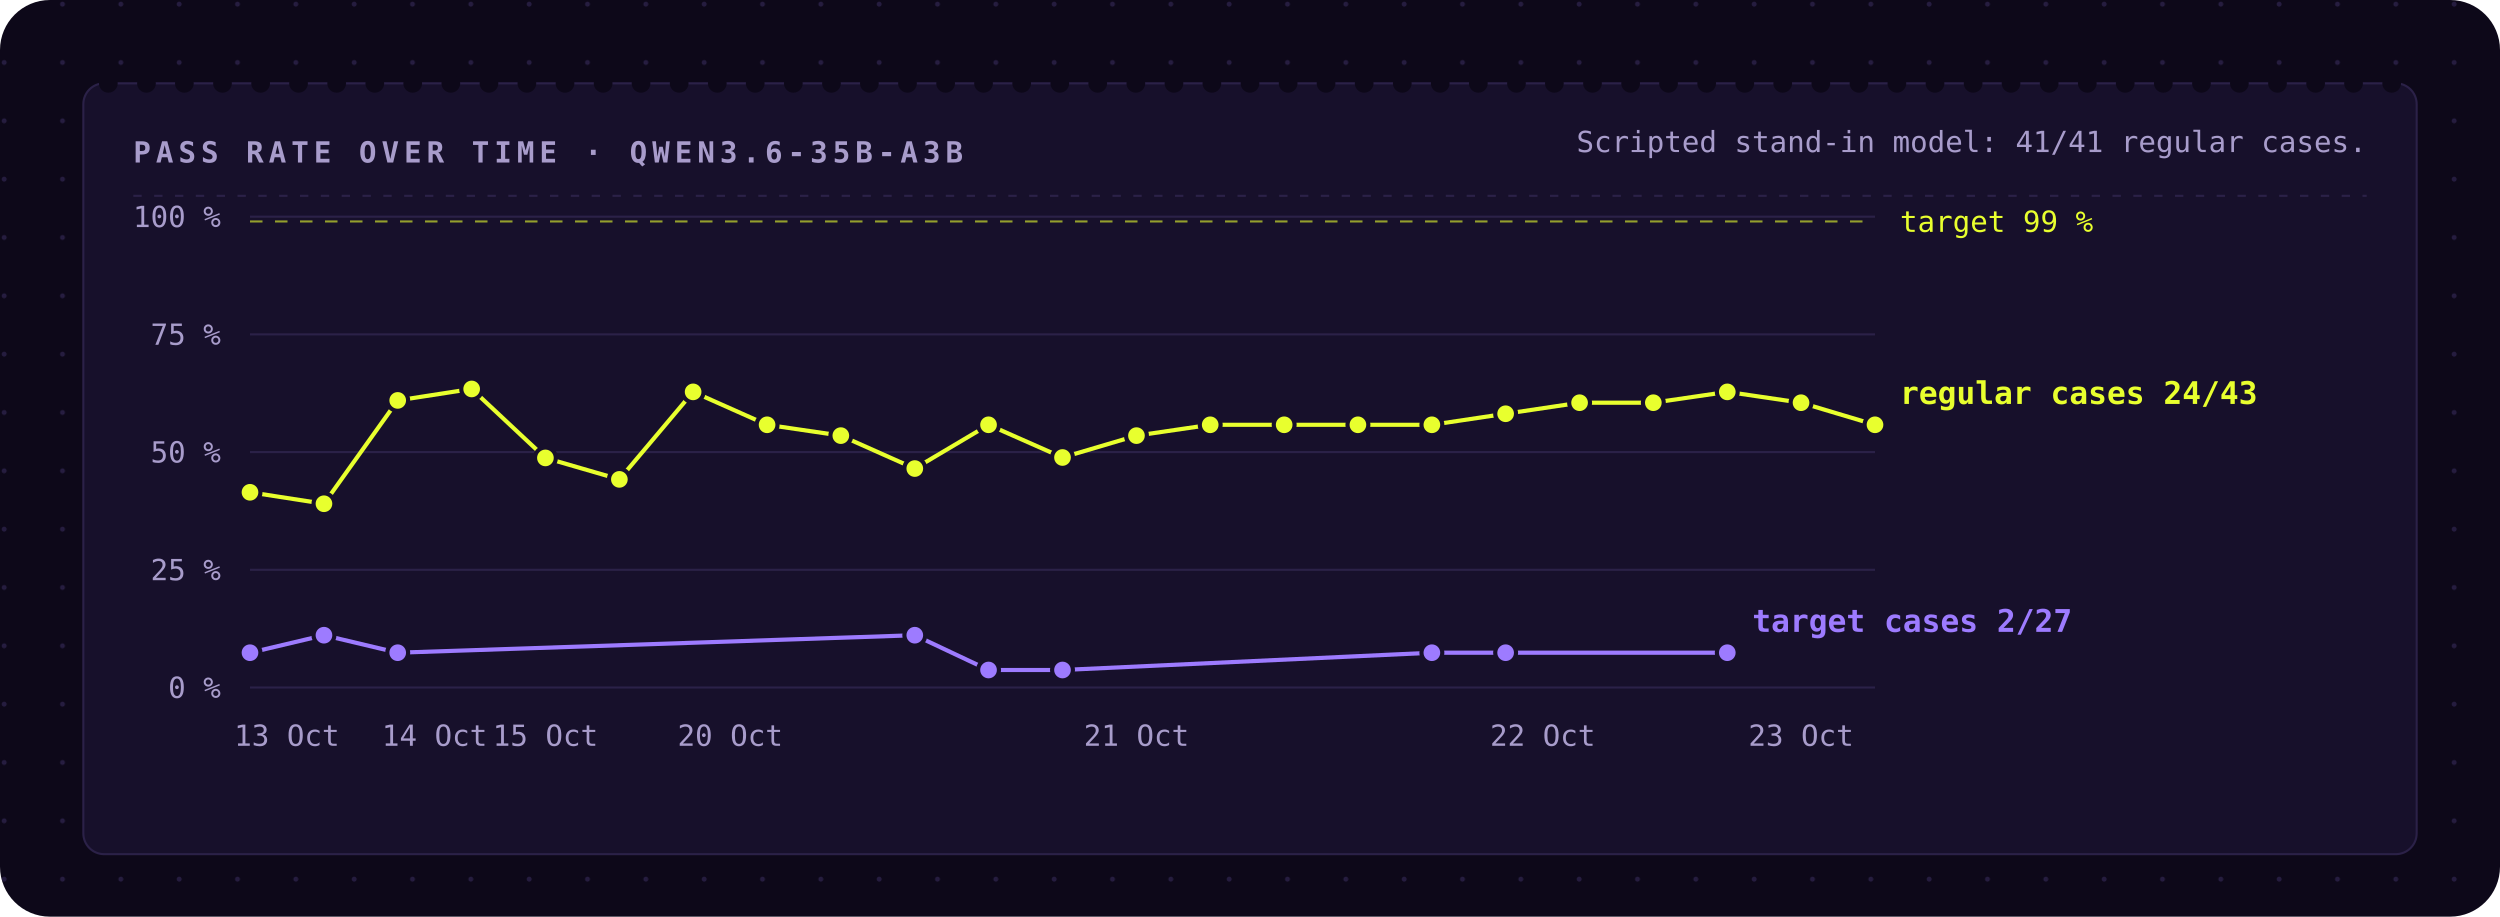
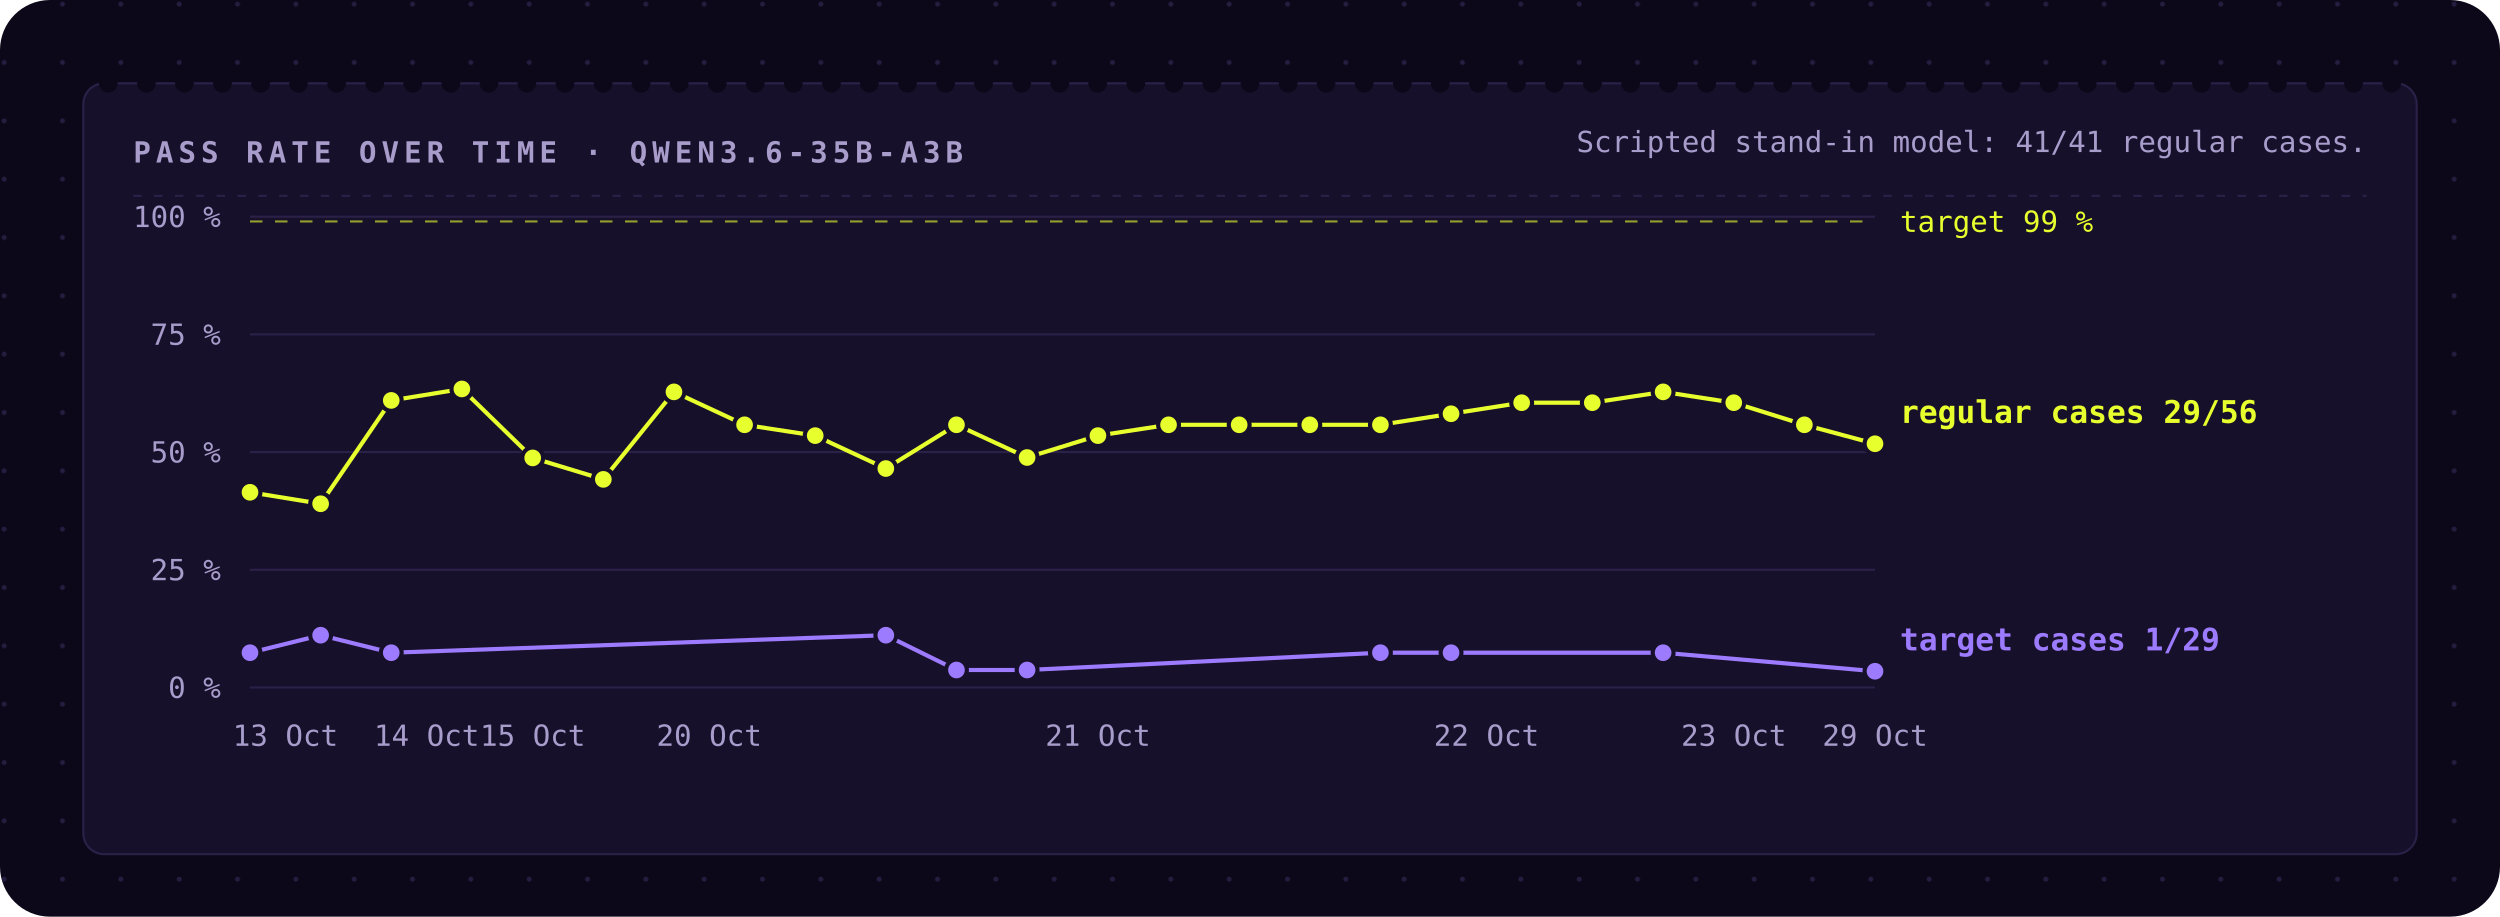
<svg xmlns="http://www.w3.org/2000/svg" width="1200" height="440" viewBox="0 0 1200 440" role="img" aria-labelledby="t d">
  <style>text{font-family:ui-monospace, 'JetBrains Mono', 'SF Mono', Menlo, Consolas, 'DejaVu Sans Mono', monospace}</style>
  <defs>
    <filter id="glow" filterUnits="userSpaceOnUse" x="0" y="0" width="1200" height="440">
      <feGaussianBlur stdDeviation="6" />
    </filter>
    <filter id="soft" filterUnits="userSpaceOnUse" x="0" y="0" width="1200" height="440">
      <feGaussianBlur stdDeviation="2.2" />
    </filter>
  </defs>
  <rect width="1200" height="440" rx="24" fill="#0D0819" />
  <pattern id="dots" width="28" height="28" patternUnits="userSpaceOnUse">
    <circle cx="2" cy="2" r="1.2" fill="#2B2148" />
  </pattern>
  <rect width="1200" height="440" rx="24" fill="url(#dots)" opacity="0.8" />
  <rect x="40" y="40" width="1120" height="370" rx="10" fill="#17102B" stroke="#2B2148" />
  <circle cx="52" cy="40" r="4.5" fill="#0D0819" />
  <circle cx="70.3" cy="40" r="4.5" fill="#0D0819" />
  <circle cx="88.5" cy="40" r="4.5" fill="#0D0819" />
  <circle cx="106.8" cy="40" r="4.5" fill="#0D0819" />
  <circle cx="125.1" cy="40" r="4.5" fill="#0D0819" />
  <circle cx="143.3" cy="40" r="4.5" fill="#0D0819" />
  <circle cx="161.6" cy="40" r="4.5" fill="#0D0819" />
  <circle cx="179.9" cy="40" r="4.5" fill="#0D0819" />
  <circle cx="198.1" cy="40" r="4.5" fill="#0D0819" />
  <circle cx="216.4" cy="40" r="4.5" fill="#0D0819" />
  <circle cx="234.7" cy="40" r="4.5" fill="#0D0819" />
  <circle cx="252.9" cy="40" r="4.5" fill="#0D0819" />
  <circle cx="271.2" cy="40" r="4.5" fill="#0D0819" />
  <circle cx="289.5" cy="40" r="4.5" fill="#0D0819" />
  <circle cx="307.7" cy="40" r="4.5" fill="#0D0819" />
  <circle cx="326" cy="40" r="4.5" fill="#0D0819" />
  <circle cx="344.3" cy="40" r="4.5" fill="#0D0819" />
  <circle cx="362.5" cy="40" r="4.5" fill="#0D0819" />
  <circle cx="380.8" cy="40" r="4.5" fill="#0D0819" />
  <circle cx="399.1" cy="40" r="4.5" fill="#0D0819" />
  <circle cx="417.3" cy="40" r="4.5" fill="#0D0819" />
  <circle cx="435.6" cy="40" r="4.5" fill="#0D0819" />
  <circle cx="453.9" cy="40" r="4.5" fill="#0D0819" />
  <circle cx="472.1" cy="40" r="4.5" fill="#0D0819" />
  <circle cx="490.4" cy="40" r="4.5" fill="#0D0819" />
  <circle cx="508.7" cy="40" r="4.5" fill="#0D0819" />
  <circle cx="526.9" cy="40" r="4.5" fill="#0D0819" />
  <circle cx="545.2" cy="40" r="4.5" fill="#0D0819" />
  <circle cx="563.5" cy="40" r="4.5" fill="#0D0819" />
  <circle cx="581.7" cy="40" r="4.5" fill="#0D0819" />
  <circle cx="600" cy="40" r="4.5" fill="#0D0819" />
  <circle cx="618.3" cy="40" r="4.5" fill="#0D0819" />
  <circle cx="636.5" cy="40" r="4.5" fill="#0D0819" />
  <circle cx="654.8" cy="40" r="4.5" fill="#0D0819" />
  <circle cx="673.1" cy="40" r="4.5" fill="#0D0819" />
  <circle cx="691.3" cy="40" r="4.5" fill="#0D0819" />
  <circle cx="709.6" cy="40" r="4.5" fill="#0D0819" />
  <circle cx="727.9" cy="40" r="4.5" fill="#0D0819" />
  <circle cx="746.1" cy="40" r="4.5" fill="#0D0819" />
  <circle cx="764.4" cy="40" r="4.5" fill="#0D0819" />
  <circle cx="782.7" cy="40" r="4.5" fill="#0D0819" />
  <circle cx="800.9" cy="40" r="4.5" fill="#0D0819" />
  <circle cx="819.2" cy="40" r="4.5" fill="#0D0819" />
  <circle cx="837.5" cy="40" r="4.5" fill="#0D0819" />
  <circle cx="855.7" cy="40" r="4.5" fill="#0D0819" />
  <circle cx="874" cy="40" r="4.5" fill="#0D0819" />
  <circle cx="892.3" cy="40" r="4.5" fill="#0D0819" />
  <circle cx="910.5" cy="40" r="4.5" fill="#0D0819" />
  <circle cx="928.8" cy="40" r="4.5" fill="#0D0819" />
  <circle cx="947.1" cy="40" r="4.5" fill="#0D0819" />
  <circle cx="965.3" cy="40" r="4.5" fill="#0D0819" />
  <circle cx="983.6" cy="40" r="4.5" fill="#0D0819" />
  <circle cx="1001.9" cy="40" r="4.5" fill="#0D0819" />
  <circle cx="1020.1" cy="40" r="4.5" fill="#0D0819" />
  <circle cx="1038.4" cy="40" r="4.5" fill="#0D0819" />
  <circle cx="1056.7" cy="40" r="4.5" fill="#0D0819" />
  <circle cx="1074.9" cy="40" r="4.5" fill="#0D0819" />
  <circle cx="1093.2" cy="40" r="4.5" fill="#0D0819" />
  <circle cx="1111.5" cy="40" r="4.5" fill="#0D0819" />
  <circle cx="1129.7" cy="40" r="4.5" fill="#0D0819" />
  <circle cx="1148" cy="40" r="4.5" fill="#0D0819" />
  <text x="64" y="78" font-size="14" fill="#A89CCB" font-weight="700" letter-spacing="2.4">PASS RATE OVER TIME · QWEN3.6-35B-A3B</text>
  <text x="1136" y="78" font-size="14" fill="#A89CCB" text-anchor="end" />
  <line x1="64" y1="94" x2="1136" y2="94" stroke="#2B2148" stroke-dasharray="4 6" />
  <line x1="120" y1="330" x2="900" y2="330" stroke="#2B2148" />
  <text x="106" y="335" font-size="14" fill="#A89CCB" text-anchor="end">0 %</text>
  <line x1="120" y1="273.5" x2="900" y2="273.5" stroke="#2B2148" />
  <text x="106" y="278.5" font-size="14" fill="#A89CCB" text-anchor="end">25 %</text>
  <line x1="120" y1="217" x2="900" y2="217" stroke="#2B2148" />
  <text x="106" y="222" font-size="14" fill="#A89CCB" text-anchor="end">50 %</text>
  <line x1="120" y1="160.5" x2="900" y2="160.5" stroke="#2B2148" />
  <text x="106" y="165.5" font-size="14" fill="#A89CCB" text-anchor="end">75 %</text>
  <line x1="120" y1="104" x2="900" y2="104" stroke="#2B2148" />
  <text x="106" y="109" font-size="14" fill="#A89CCB" text-anchor="end">100 %</text>
  <line x1="120" y1="106.3" x2="900" y2="106.3" stroke="#E8FF2E" stroke-dasharray="6 6" opacity="0.6" />
  <text x="912" y="111.3" font-size="14" fill="#E8FF2E">target 99 %</text>
-   <text x="137.7" y="358" font-size="14" fill="#A89CCB" text-anchor="middle">13 Oct</text>
-   <text x="208.6" y="358" font-size="14" fill="#A89CCB" text-anchor="middle">14 Oct</text>
-   <text x="261.8" y="358" font-size="14" fill="#A89CCB" text-anchor="middle">15 Oct</text>
-   <text x="350.5" y="358" font-size="14" fill="#A89CCB" text-anchor="middle">20 Oct</text>
-   <text x="545.5" y="358" font-size="14" fill="#A89CCB" text-anchor="middle">21 Oct</text>
-   <text x="740.5" y="358" font-size="14" fill="#A89CCB" text-anchor="middle">22 Oct</text>
-   <text x="864.5" y="358" font-size="14" fill="#A89CCB" text-anchor="middle">23 Oct</text>
-   <path d="M120 236.3 L155.5 241.8 L190.9 192.2 L226.4 186.7 L261.8 219.8 L297.3 230.1 L332.7 188.1 L368.2 203.9 L403.6 209.1 L439.1 224.9 L474.5 203.9 L510 219.6 L545.5 209.1 L580.9 203.9 L616.4 203.9 L651.8 203.9 L687.3 203.9 L722.7 198.6 L758.2 193.3 L793.6 193.3 L829.1 188.1 L864.5 193.3 L900 203.9" fill="none" stroke="#E8FF2E" stroke-width="2" stroke-linejoin="round" />
+   <text x="137" y="358" font-size="14" fill="#A89CCB" text-anchor="middle">13 Oct</text>
+   <text x="204.8" y="358" font-size="14" fill="#A89CCB" text-anchor="middle">14 Oct</text>
+   <text x="255.7" y="358" font-size="14" fill="#A89CCB" text-anchor="middle">15 Oct</text>
+   <text x="340.4" y="358" font-size="14" fill="#A89CCB" text-anchor="middle">20 Oct</text>
+   <text x="527" y="358" font-size="14" fill="#A89CCB" text-anchor="middle">21 Oct</text>
+   <text x="713.5" y="358" font-size="14" fill="#A89CCB" text-anchor="middle">22 Oct</text>
+   <text x="832.2" y="358" font-size="14" fill="#A89CCB" text-anchor="middle">23 Oct</text>
+   <text x="900" y="358" font-size="14" fill="#A89CCB" text-anchor="middle">29 Oct</text>
+   <path d="M120 236.3 L153.9 241.8 L187.8 192.2 L221.7 186.7 L255.7 219.8 L289.6 230.1 L323.5 188.1 L357.4 203.9 L391.3 209.1 L425.2 224.9 L459.1 203.9 L493 219.6 L527 209.1 L560.9 203.9 L594.8 203.9 L628.7 203.9 L662.6 203.9 L696.5 198.6 L730.4 193.3 L764.3 193.3 L798.3 188.1 L832.2 193.3 L866.1 203.9 L900 213" fill="none" stroke="#E8FF2E" stroke-width="2" stroke-linejoin="round" />
  <circle cx="120" cy="236.3" r="5" fill="#E8FF2E" stroke="#17102B" stroke-width="2" />
-   <circle cx="155.5" cy="241.8" r="5" fill="#E8FF2E" stroke="#17102B" stroke-width="2" />
-   <circle cx="190.9" cy="192.2" r="5" fill="#E8FF2E" stroke="#17102B" stroke-width="2" />
-   <circle cx="226.4" cy="186.7" r="5" fill="#E8FF2E" stroke="#17102B" stroke-width="2" />
-   <circle cx="261.8" cy="219.8" r="5" fill="#E8FF2E" stroke="#17102B" stroke-width="2" />
-   <circle cx="297.3" cy="230.1" r="5" fill="#E8FF2E" stroke="#17102B" stroke-width="2" />
-   <circle cx="332.7" cy="188.1" r="5" fill="#E8FF2E" stroke="#17102B" stroke-width="2" />
-   <circle cx="368.2" cy="203.9" r="5" fill="#E8FF2E" stroke="#17102B" stroke-width="2" />
-   <circle cx="403.6" cy="209.1" r="5" fill="#E8FF2E" stroke="#17102B" stroke-width="2" />
-   <circle cx="439.1" cy="224.9" r="5" fill="#E8FF2E" stroke="#17102B" stroke-width="2" />
-   <circle cx="474.5" cy="203.9" r="5" fill="#E8FF2E" stroke="#17102B" stroke-width="2" />
-   <circle cx="510" cy="219.6" r="5" fill="#E8FF2E" stroke="#17102B" stroke-width="2" />
-   <circle cx="545.5" cy="209.1" r="5" fill="#E8FF2E" stroke="#17102B" stroke-width="2" />
-   <circle cx="580.9" cy="203.9" r="5" fill="#E8FF2E" stroke="#17102B" stroke-width="2" />
-   <circle cx="616.4" cy="203.9" r="5" fill="#E8FF2E" stroke="#17102B" stroke-width="2" />
-   <circle cx="651.8" cy="203.9" r="5" fill="#E8FF2E" stroke="#17102B" stroke-width="2" />
-   <circle cx="687.3" cy="203.9" r="5" fill="#E8FF2E" stroke="#17102B" stroke-width="2" />
-   <circle cx="722.7" cy="198.6" r="5" fill="#E8FF2E" stroke="#17102B" stroke-width="2" />
-   <circle cx="758.2" cy="193.3" r="5" fill="#E8FF2E" stroke="#17102B" stroke-width="2" />
-   <circle cx="793.6" cy="193.3" r="5" fill="#E8FF2E" stroke="#17102B" stroke-width="2" />
-   <circle cx="829.1" cy="188.1" r="5" fill="#E8FF2E" stroke="#17102B" stroke-width="2" />
-   <circle cx="864.5" cy="193.3" r="5" fill="#E8FF2E" stroke="#17102B" stroke-width="2" />
-   <circle cx="900" cy="203.9" r="5" fill="#E8FF2E" stroke="#17102B" stroke-width="2" />
-   <text x="912" y="193.9" font-size="15" fill="#E8FF2E" font-weight="700">regular cases 24/43</text>
-   <path d="M120 313.3 L155.5 304.9 L190.9 313.3 L439.1 304.9 L474.5 321.6 L510 321.6 L687.3 313.3 L722.7 313.3 L829.1 313.3" fill="none" stroke="#9D7BFF" stroke-width="2" stroke-linejoin="round" />
+   <circle cx="153.9" cy="241.8" r="5" fill="#E8FF2E" stroke="#17102B" stroke-width="2" />
+   <circle cx="187.8" cy="192.2" r="5" fill="#E8FF2E" stroke="#17102B" stroke-width="2" />
+   <circle cx="221.7" cy="186.7" r="5" fill="#E8FF2E" stroke="#17102B" stroke-width="2" />
+   <circle cx="255.7" cy="219.8" r="5" fill="#E8FF2E" stroke="#17102B" stroke-width="2" />
+   <circle cx="289.6" cy="230.1" r="5" fill="#E8FF2E" stroke="#17102B" stroke-width="2" />
+   <circle cx="323.5" cy="188.1" r="5" fill="#E8FF2E" stroke="#17102B" stroke-width="2" />
+   <circle cx="357.4" cy="203.9" r="5" fill="#E8FF2E" stroke="#17102B" stroke-width="2" />
+   <circle cx="391.3" cy="209.1" r="5" fill="#E8FF2E" stroke="#17102B" stroke-width="2" />
+   <circle cx="425.2" cy="224.9" r="5" fill="#E8FF2E" stroke="#17102B" stroke-width="2" />
+   <circle cx="459.1" cy="203.9" r="5" fill="#E8FF2E" stroke="#17102B" stroke-width="2" />
+   <circle cx="493" cy="219.6" r="5" fill="#E8FF2E" stroke="#17102B" stroke-width="2" />
+   <circle cx="527" cy="209.1" r="5" fill="#E8FF2E" stroke="#17102B" stroke-width="2" />
+   <circle cx="560.9" cy="203.9" r="5" fill="#E8FF2E" stroke="#17102B" stroke-width="2" />
+   <circle cx="594.8" cy="203.9" r="5" fill="#E8FF2E" stroke="#17102B" stroke-width="2" />
+   <circle cx="628.7" cy="203.9" r="5" fill="#E8FF2E" stroke="#17102B" stroke-width="2" />
+   <circle cx="662.6" cy="203.9" r="5" fill="#E8FF2E" stroke="#17102B" stroke-width="2" />
+   <circle cx="696.5" cy="198.6" r="5" fill="#E8FF2E" stroke="#17102B" stroke-width="2" />
+   <circle cx="730.4" cy="193.3" r="5" fill="#E8FF2E" stroke="#17102B" stroke-width="2" />
+   <circle cx="764.3" cy="193.3" r="5" fill="#E8FF2E" stroke="#17102B" stroke-width="2" />
+   <circle cx="798.3" cy="188.1" r="5" fill="#E8FF2E" stroke="#17102B" stroke-width="2" />
+   <circle cx="832.2" cy="193.3" r="5" fill="#E8FF2E" stroke="#17102B" stroke-width="2" />
+   <circle cx="866.1" cy="203.9" r="5" fill="#E8FF2E" stroke="#17102B" stroke-width="2" />
+   <circle cx="900" cy="213" r="5" fill="#E8FF2E" stroke="#17102B" stroke-width="2" />
+   <text x="912" y="203" font-size="15" fill="#E8FF2E" font-weight="700">regular cases 29/56</text>
+   <path d="M120 313.3 L153.9 304.9 L187.8 313.3 L425.2 304.9 L459.1 321.6 L493 321.6 L662.6 313.3 L696.5 313.3 L798.3 313.3 L900 322.2" fill="none" stroke="#9D7BFF" stroke-width="2" stroke-linejoin="round" />
  <circle cx="120" cy="313.3" r="5" fill="#9D7BFF" stroke="#17102B" stroke-width="2" />
-   <circle cx="155.5" cy="304.9" r="5" fill="#9D7BFF" stroke="#17102B" stroke-width="2" />
-   <circle cx="190.9" cy="313.3" r="5" fill="#9D7BFF" stroke="#17102B" stroke-width="2" />
-   <circle cx="439.1" cy="304.9" r="5" fill="#9D7BFF" stroke="#17102B" stroke-width="2" />
-   <circle cx="474.5" cy="321.6" r="5" fill="#9D7BFF" stroke="#17102B" stroke-width="2" />
-   <circle cx="510" cy="321.6" r="5" fill="#9D7BFF" stroke="#17102B" stroke-width="2" />
-   <circle cx="687.3" cy="313.3" r="5" fill="#9D7BFF" stroke="#17102B" stroke-width="2" />
-   <circle cx="722.7" cy="313.3" r="5" fill="#9D7BFF" stroke="#17102B" stroke-width="2" />
-   <circle cx="829.1" cy="313.3" r="5" fill="#9D7BFF" stroke="#17102B" stroke-width="2" />
-   <text x="841.1" y="303.3" font-size="15" fill="#9D7BFF" font-weight="700">target cases 2/27</text>
+   <circle cx="153.9" cy="304.9" r="5" fill="#9D7BFF" stroke="#17102B" stroke-width="2" />
+   <circle cx="187.8" cy="313.3" r="5" fill="#9D7BFF" stroke="#17102B" stroke-width="2" />
+   <circle cx="425.2" cy="304.9" r="5" fill="#9D7BFF" stroke="#17102B" stroke-width="2" />
+   <circle cx="459.1" cy="321.6" r="5" fill="#9D7BFF" stroke="#17102B" stroke-width="2" />
+   <circle cx="493" cy="321.6" r="5" fill="#9D7BFF" stroke="#17102B" stroke-width="2" />
+   <circle cx="662.6" cy="313.3" r="5" fill="#9D7BFF" stroke="#17102B" stroke-width="2" />
+   <circle cx="696.5" cy="313.3" r="5" fill="#9D7BFF" stroke="#17102B" stroke-width="2" />
+   <circle cx="798.3" cy="313.3" r="5" fill="#9D7BFF" stroke="#17102B" stroke-width="2" />
+   <circle cx="900" cy="322.2" r="5" fill="#9D7BFF" stroke="#17102B" stroke-width="2" />
+   <text x="912" y="312.2" font-size="15" fill="#9D7BFF" font-weight="700">target cases 1/29</text>
  <text x="1136" y="73" font-size="14" fill="#A89CCB" text-anchor="end">Scripted stand-in model: 41/41 regular cases.</text>
</svg>
